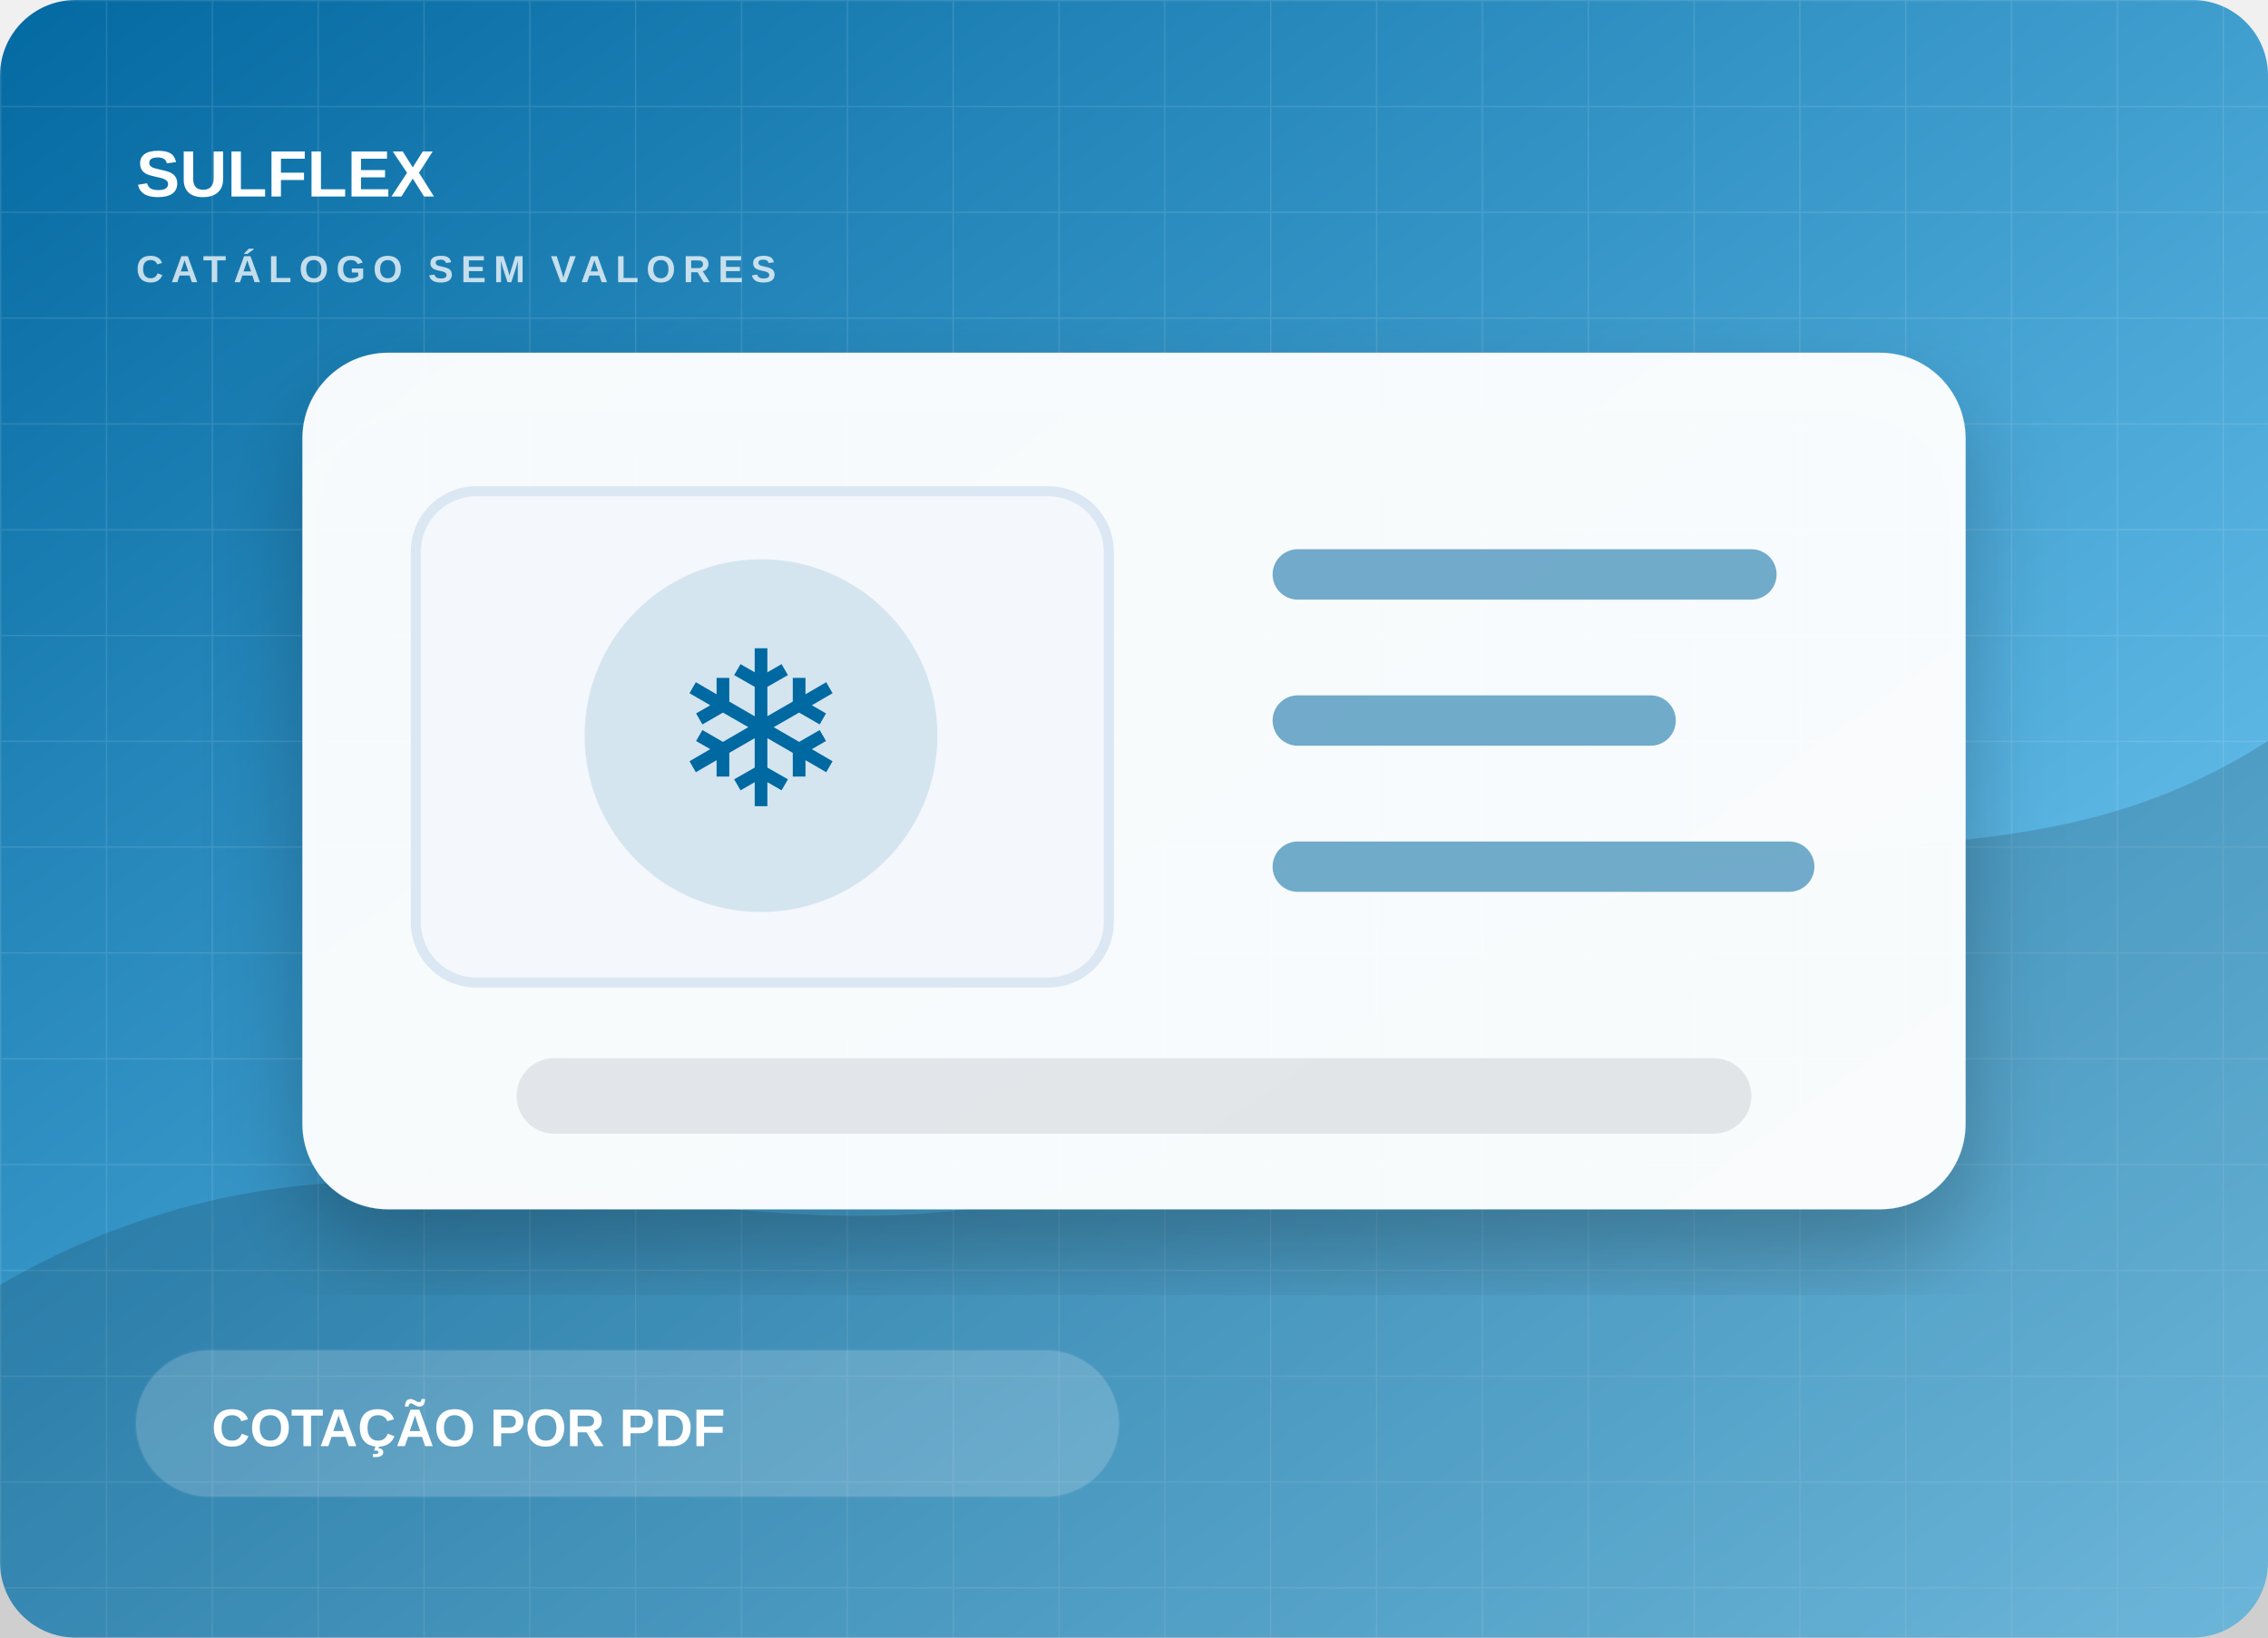
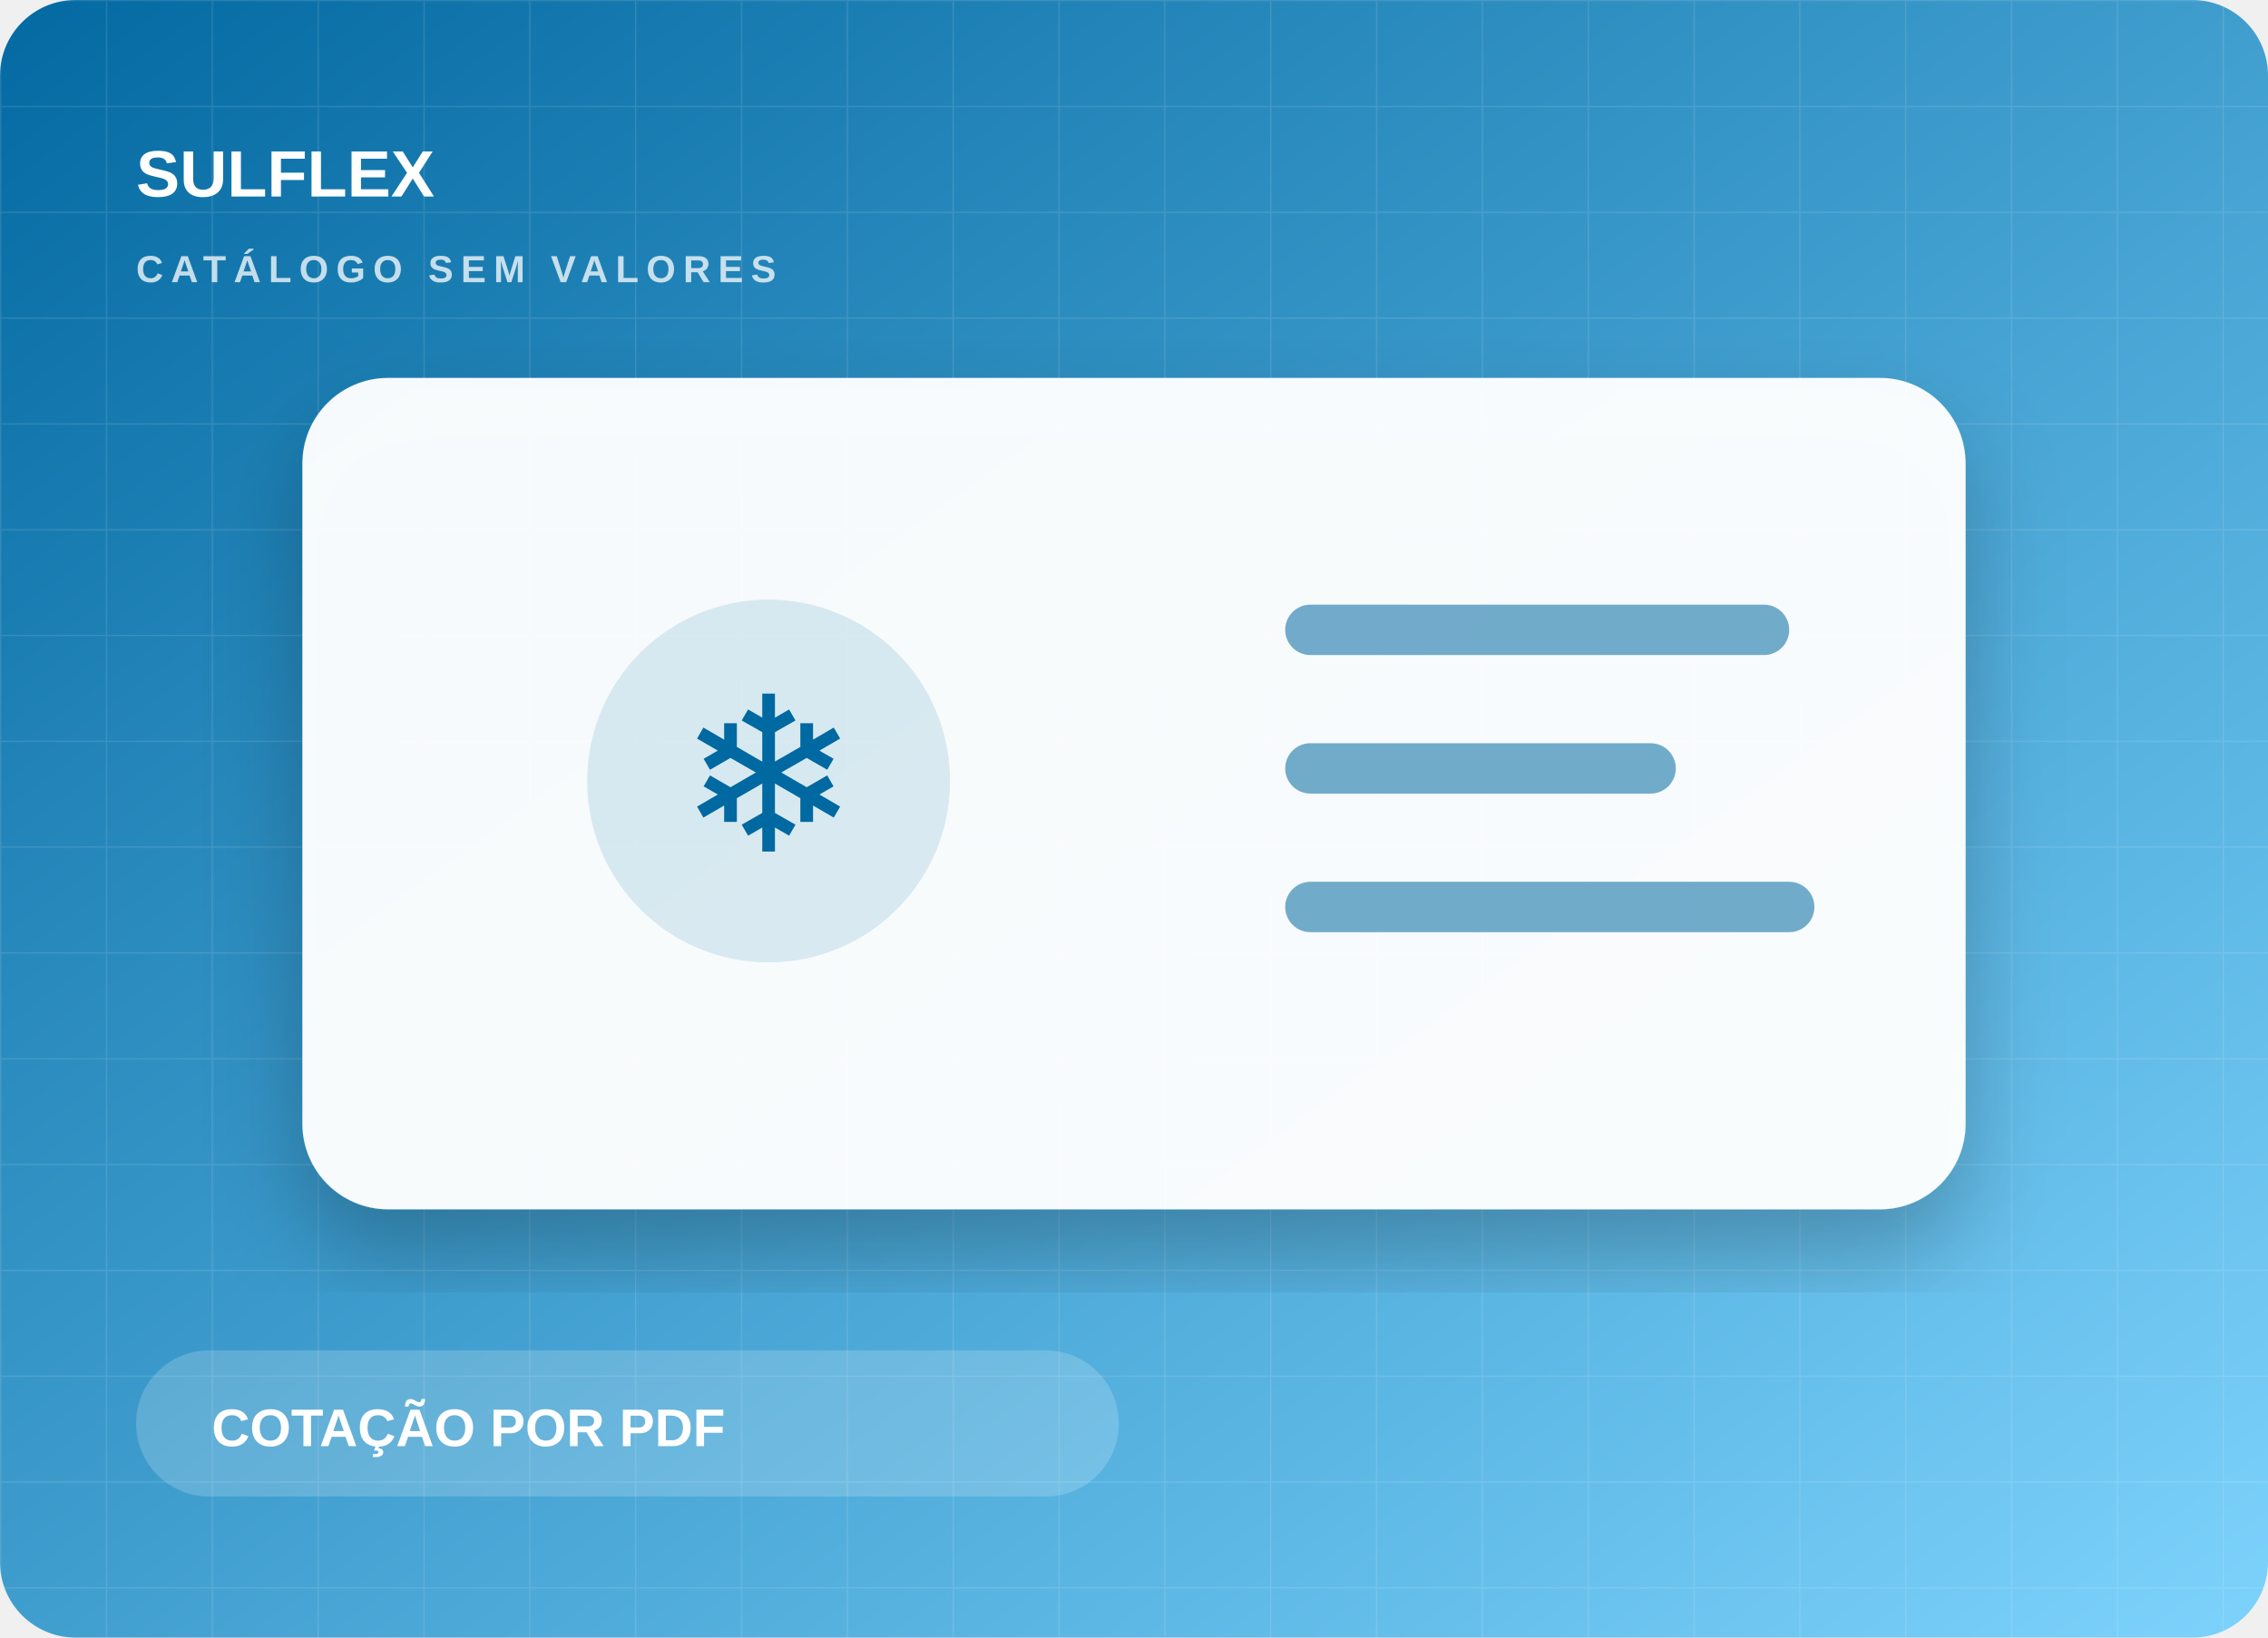
<svg xmlns="http://www.w3.org/2000/svg" width="900" height="650" viewBox="0 0 900 650">
  <defs>
    <linearGradient id="g" x1="0" y1="0" x2="1" y2="1">
      <stop offset="0" stop-color="#0369a1" />
      <stop offset="1" stop-color="#7dd3fc" />
    </linearGradient>
-     <pattern id="grid" width="42" height="42" patternUnits="userSpaceOnUse">
+     <pattern id="p" width="42" height="42" patternUnits="userSpaceOnUse">
      <path d="M42 0L0 0 0 42" fill="none" stroke="#fff" stroke-opacity=".12" />
    </pattern>
    <filter id="s">
      <feDropShadow dx="0" dy="18" stdDeviation="18" flood-color="#000" flood-opacity=".25" />
    </filter>
  </defs>
  <rect width="900" height="650" rx="30" fill="url(#g)" />
-   <rect width="900" height="650" rx="30" fill="url(#grid)" />
-   <path d="M0 510C190 400 335 560 515 425C700 285 790 380 920 280L920 680H0Z" fill="#000" opacity=".14" />
+   <rect width="900" height="650" rx="30" fill="url(#p)" />
  <g filter="url(#s)">
-     <rect x="120" y="140" width="660" height="340" rx="34" fill="#fff" opacity=".96" />
-     <rect x="165" y="195" width="275" height="195" rx="24" fill="#f4f7fb" stroke="#dbe7f3" stroke-width="4" />
-     <circle cx="302" cy="292" r="70" fill="#0369a1" opacity=".13" />
-     <text x="302" y="320" text-anchor="middle" font-family="Arial" font-size="86" font-weight="900" fill="#0369a1">❄</text>
-     <path d="M515 228H695M515 286H655M515 344H710" stroke="#0369a1" stroke-width="20" stroke-linecap="round" opacity=".55" />
-     <rect x="205" y="420" width="490" height="30" rx="15" fill="#0f172a" opacity=".10" />
+     <rect x="120" y="150" width="660" height="330" rx="34" fill="#fff" opacity=".96" />
+     <circle cx="305" cy="310" r="72" fill="#0369a1" opacity=".13" />
+     <text x="305" y="338" text-anchor="middle" font-family="Arial" font-size="86" font-weight="900" fill="#0369a1">❄</text>
+     <path d="M520 250H700M520 305H655M520 360H710" stroke="#0369a1" stroke-width="20" stroke-linecap="round" opacity=".55" />
  </g>
  <text x="54" y="78" font-family="Arial" font-size="26" font-weight="900" fill="#fff">SULFLEX</text>
  <text x="54" y="112" font-family="Arial" font-size="15" font-weight="700" fill="#fff" opacity=".75" letter-spacing="3">CATÁLOGO SEM VALORES</text>
-   <rect x="54" y="536" width="390" height="58" rx="29" fill="#fff" opacity=".18" stroke="#fff" stroke-opacity=".28" />
+   <rect x="54" y="536" width="390" height="58" rx="29" fill="#fff" opacity=".18" />
  <text x="84" y="574" font-family="Arial" font-size="21" font-weight="900" fill="#fff">COTAÇÃO POR PDF</text>
</svg>
